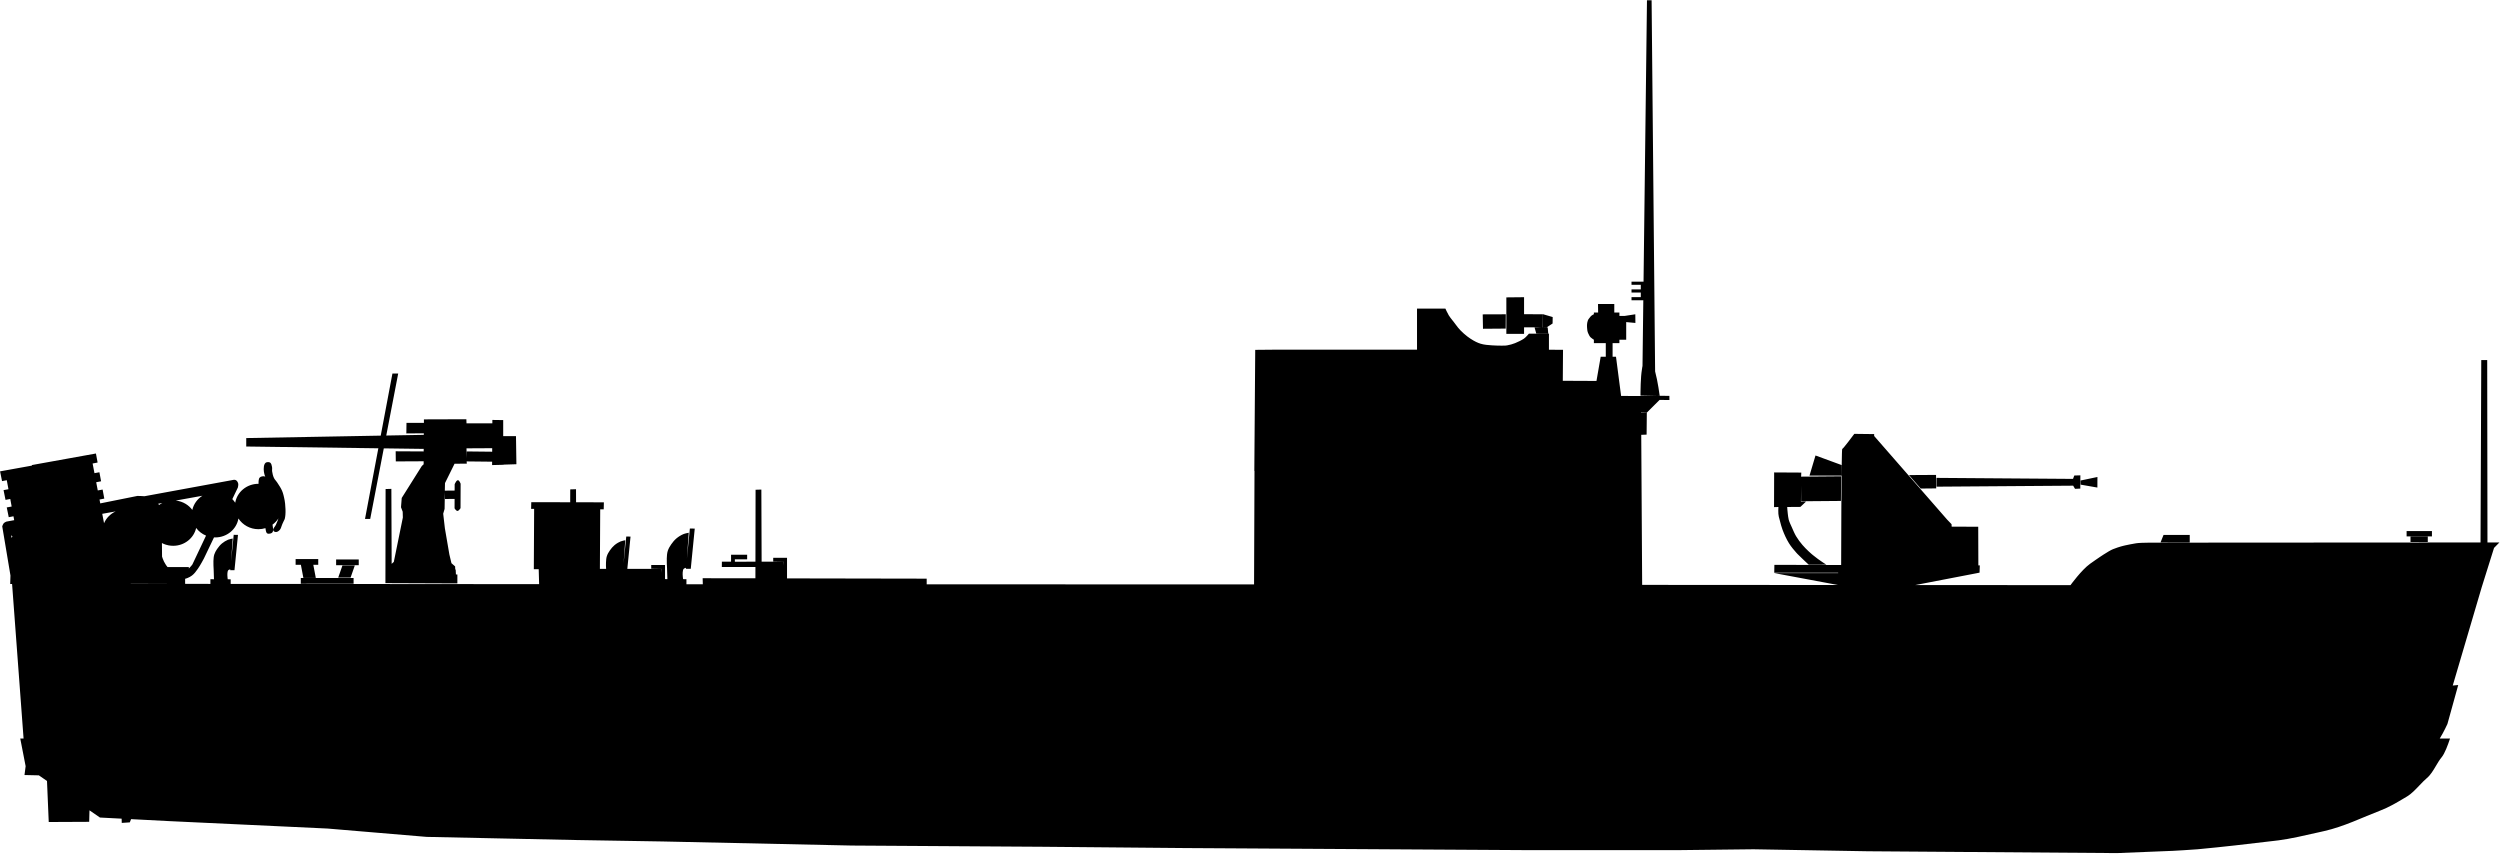
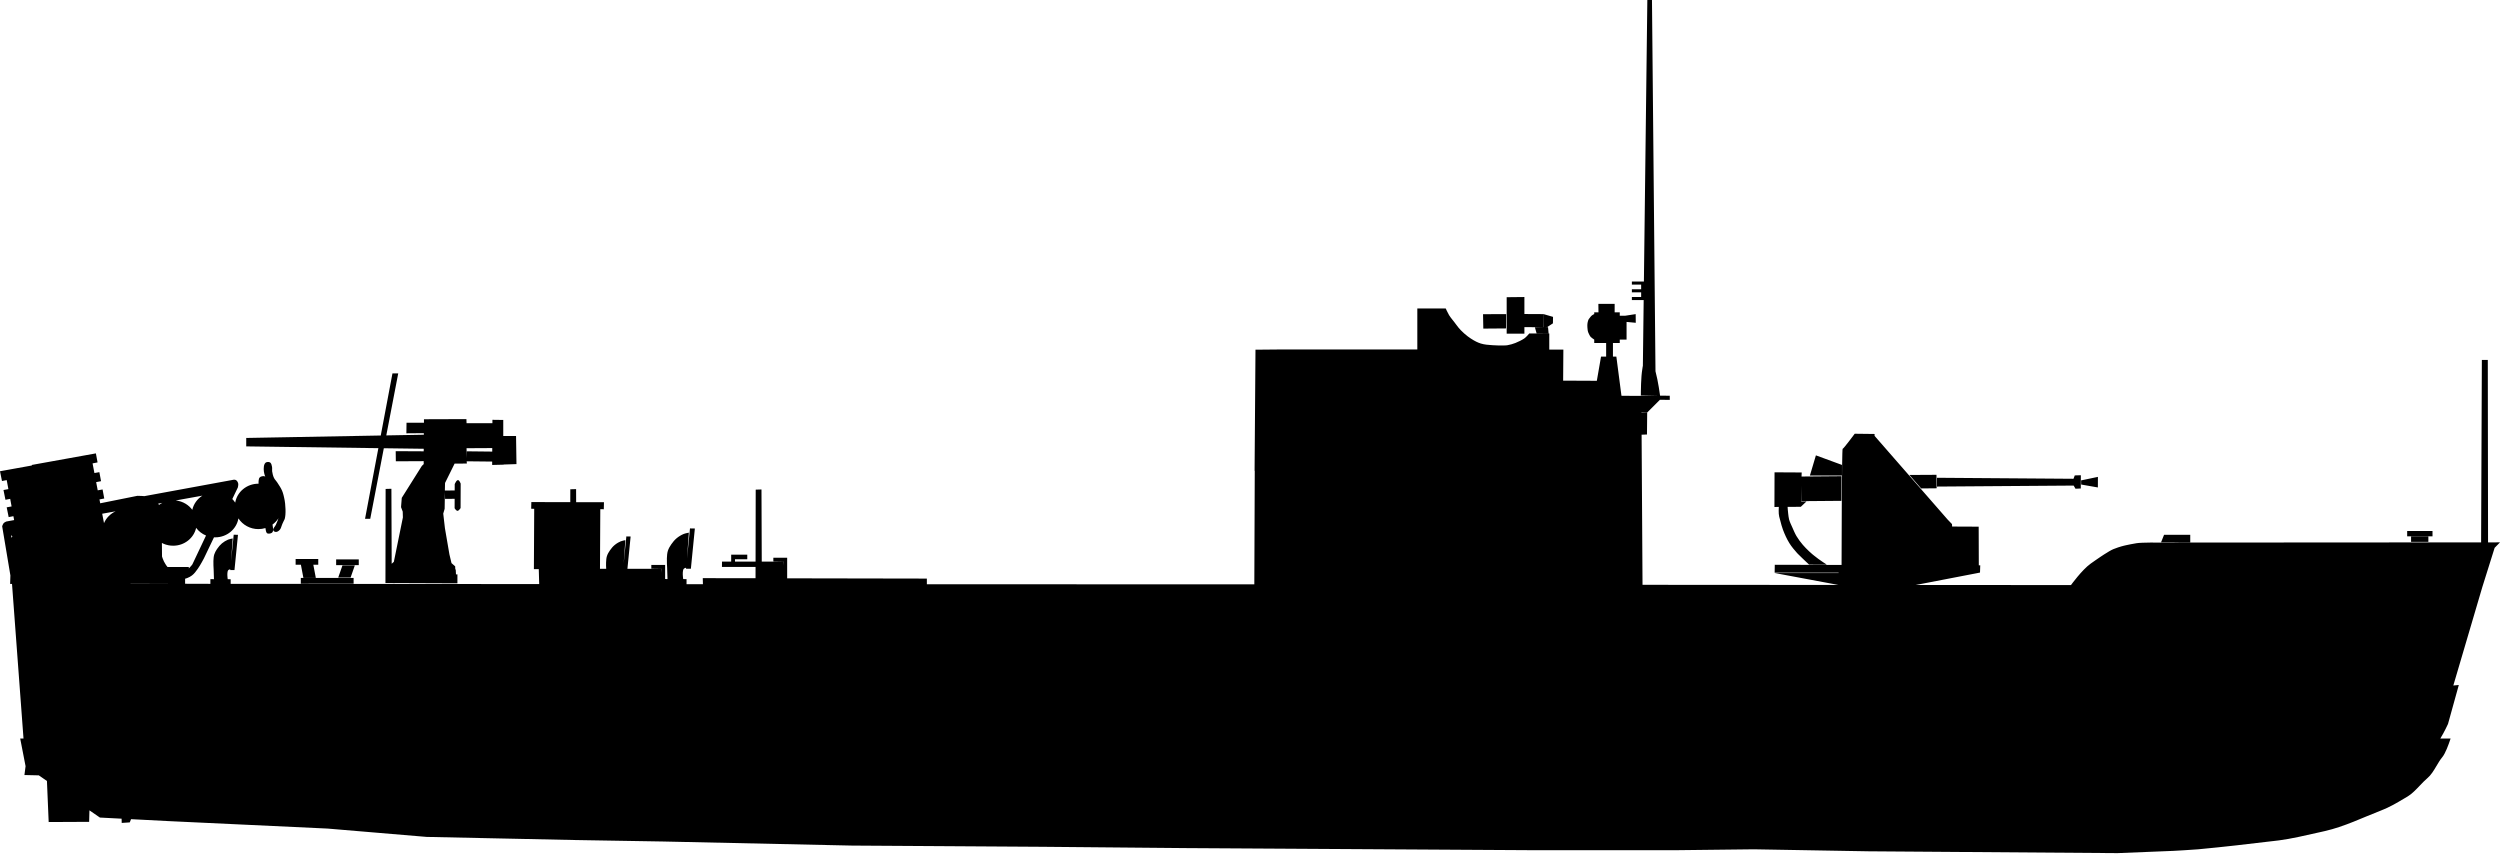
- <svg xmlns="http://www.w3.org/2000/svg" width="430" height="147" viewBox="0 0 430 147" fill="none">
-   <path d="M282.511 62.95L282.649 51.642H280.62V51.111H282.215V50.313H280.62V49.78H282.215V48.982H280.62V48.451H282.688L283.279 0.05H284.077L284.68 63.884C285.139 65.563 285.469 68.073 285.469 68.073L282.163 68.002C282.163 68.002 282.161 67.083 282.202 66.013C282.234 65.176 282.294 64.247 282.404 63.595L282.437 63.38L282.462 63.196C282.475 63.112 282.491 63.03 282.511 62.95ZM31.841 100.419V99.552C31.916 99.532 31.99 99.509 32.063 99.485C32.137 99.461 32.211 99.433 32.282 99.403C32.545 99.297 32.796 99.159 33.021 98.989C33.415 98.695 33.709 98.283 33.996 97.878L34.064 97.783C34.451 97.24 35.074 96.057 35.074 96.057L36.809 92.432L37.025 92.438C39.031 92.438 40.695 91.029 41.012 89.179C41.371 89.735 41.873 90.197 42.467 90.519C43.052 90.838 43.727 91.021 44.446 91.021C44.867 91.021 45.273 90.958 45.656 90.842L45.715 91.217C45.715 91.217 45.732 91.325 45.77 91.445C45.805 91.554 45.856 91.672 45.927 91.722C45.998 91.772 46.084 91.795 46.175 91.8C46.299 91.81 46.431 91.785 46.546 91.754C46.678 91.718 46.816 91.642 46.889 91.527C46.996 91.353 46.97 90.922 46.97 90.922L46.871 90.24C47.277 89.945 47.624 89.578 47.892 89.159C47.805 89.455 47.683 89.738 47.558 90.024L47.442 90.287C47.304 90.611 46.892 90.913 47.002 91.249C47.058 91.42 47.295 91.509 47.475 91.509C47.718 91.507 47.947 91.33 48.111 91.151C48.199 91.053 48.263 90.937 48.315 90.816C48.41 90.592 48.465 90.344 48.567 90.124L48.63 89.988L48.768 89.688C48.846 89.52 48.915 89.375 48.941 89.341C48.972 89.3 49.013 89.11 49.045 88.909C49.065 88.786 49.08 88.661 49.088 88.56C49.139 87.921 49.101 87.275 49.039 86.636C49.005 86.28 48.94 85.926 48.86 85.577L48.76 85.158C48.696 84.906 48.622 84.658 48.518 84.421C48.316 83.955 48.035 83.53 47.754 83.107L47.654 82.954C47.588 82.854 47.511 82.758 47.433 82.665C47.321 82.529 47.209 82.395 47.133 82.237C46.958 81.877 46.866 81.476 46.807 81.081C46.77 80.838 46.838 80.587 46.791 80.346L46.774 80.258C46.727 80.018 46.676 79.755 46.497 79.596C46.425 79.533 46.328 79.501 46.229 79.488C46.165 79.481 46.101 79.479 46.041 79.483C45.909 79.488 45.763 79.524 45.666 79.613C45.571 79.701 45.505 79.818 45.461 79.945C45.445 79.988 45.432 80.033 45.421 80.077C45.407 80.135 45.396 80.193 45.389 80.249C45.307 80.829 45.4 81.448 45.617 81.992L45.632 82.027C45.622 82.014 45.612 82.001 45.6 81.992C45.483 81.893 45.297 81.904 45.145 81.927C45.065 81.938 44.982 81.959 44.903 81.99C44.868 82.005 44.833 82.022 44.801 82.042C44.747 82.074 44.697 82.111 44.656 82.156C44.544 82.279 44.52 82.464 44.493 82.628C44.467 82.782 44.464 83.023 44.472 83.215H44.446C42.441 83.215 40.774 84.621 40.456 86.47C40.312 86.248 40.145 86.039 39.958 85.849L40.908 83.866C40.908 83.866 41.029 83.403 40.973 83.181C40.916 82.954 40.789 82.706 40.582 82.594C40.48 82.54 40.351 82.512 40.229 82.525L24.839 85.353C24.683 85.339 24.512 85.327 24.35 85.32C23.969 85.302 23.634 85.3 23.634 85.3L17.244 86.584L17.116 85.919L17.939 85.76L17.651 84.205L16.817 84.356L16.546 82.945L17.387 82.782L17.099 81.229L16.248 81.383L15.93 79.721L16.789 79.556L16.5 78.003L5.479 79.99L5.498 80.083L0.012 81.073L0.351 82.753L1.166 82.596L1.454 84.147L0.611 84.3L0.949 85.98L1.765 85.823L2.006 87.125L1.162 87.277L1.502 88.957L2.316 88.801L2.44 89.47L1.097 89.716C1.097 89.716 0.776 89.856 0.659 89.981C0.521 90.13 0.383 90.523 0.383 90.523L1.8 98.993L1.754 100.445L2.078 100.443L4.055 127.029H3.484L4.409 131.787L4.213 133.305L6.686 133.36L8.083 134.326L8.383 141.386L15.339 141.353L15.392 139.375L17.19 140.616L20.922 140.81L20.942 141.54L22.328 141.448L22.544 140.892L29.016 141.228L56.353 142.511L73.371 143.943L98.814 144.48L113.997 144.733L146.509 145.434L179.201 145.643L203.868 145.866L262.838 146.224H288.61L301.599 146.075L321.286 146.418L364.134 146.732L373.754 146.344C373.754 146.344 377.06 146.163 377.99 146.075C382.741 145.628 386.273 145.208 390.842 144.664L390.904 144.658L391.903 144.539C393.723 144.323 396.868 143.605 398.975 143.122L399.764 142.943C403.164 142.173 406.248 140.631 409.502 139.378C410.16 139.125 410.807 138.814 411.443 138.474L412.002 138.169L412.48 137.896C412.838 137.689 413.193 137.479 413.544 137.27L414.036 136.977C414.743 136.558 415.455 135.81 416.137 135.093C416.577 134.632 417.003 134.184 417.407 133.845C418.052 133.305 418.513 132.523 418.97 131.75C419.286 131.215 419.6 130.683 419.972 130.236C420.504 129.596 421.05 128.099 421.404 127.029H419.635C420.319 125.929 420.956 124.527 420.956 124.527L422.814 117.825L421.872 117.913L426.86 100.982L428.975 94.241L429.898 93.301L427.843 93.303L427.8 61.936H426.778L426.65 93.303L371.507 93.338C371.507 93.338 368.246 93.296 367.381 93.449C366.686 93.572 366.095 93.676 365.521 93.808L365.145 93.898L365.003 93.937L364.764 94L364.73 94.012C364.561 94.06 364.39 94.114 364.216 94.172C363.967 94.256 363.709 94.351 363.434 94.459C363.058 94.61 362.451 94.97 361.814 95.382L361.217 95.775C360.924 95.971 360.638 96.168 360.378 96.349C360.038 96.584 359.742 96.795 359.534 96.942L359.496 96.97C358.011 98.031 356.126 100.645 356.126 100.645L329.443 100.626L339.955 98.6L340.483 98.493L340.526 97.246H340.277L340.255 90.602L335.687 90.581L335.666 90.16L334.92 89.386L322.355 74.993V74.665L318.941 74.624C318.941 74.624 317.014 77.219 316.863 77.219C316.788 77.219 316.742 82.153 316.714 87.125C316.688 91.787 316.679 96.484 316.678 97.183L305.193 97.153L305.172 98.516L316.166 98.508L316.165 98.579H305.21L316.142 100.622L282.451 100.6L282.294 74.79L283.217 74.755L283.253 71.004L282.271 71.037V70.98L283.253 70.974L285.444 68.785L287.14 68.805L287.135 68.091L285.469 68.073L282.163 68.061L282.165 68.106C281.987 68.118 281.467 68.127 279.974 68.106L279.593 68.104H279.56C279.335 68.103 279.092 68.101 278.829 68.095L277.951 61.363H277.366V59.023H278.537V58.436H279.707V55.399L281.289 55.548L281.273 54.057L279.439 54.34H278.537V53.755H277.658V52.291H274.859L274.876 53.755H274.147V54.047C274.147 54.047 273.722 54.241 273.561 54.465C273.482 54.577 273.356 54.715 273.256 54.855L273.182 54.965C273.156 55.01 273.134 55.054 273.12 55.097C272.958 55.567 272.945 55.891 272.976 56.389C272.995 56.697 273.025 56.982 273.142 57.267C273.226 57.468 273.407 57.847 273.561 58C273.624 58.063 273.734 58.149 273.842 58.227C273.997 58.339 274.147 58.436 274.147 58.436V59.023H276.195V61.363H275.317L274.594 65.522L268.801 65.495L268.84 60.161L266.417 60.159V57.39H262.971C262.971 57.39 262.448 58.028 262.109 58.252C261.679 58.536 261.072 58.828 260.593 59.02C260.354 59.114 260.142 59.186 259.927 59.243C259.711 59.303 259.491 59.351 259.237 59.402C259.145 59.419 259.051 59.43 258.958 59.437C258.747 59.456 258.532 59.454 258.32 59.452L258.087 59.449L257.565 59.443C257.261 59.435 256.956 59.422 256.652 59.402C255.976 59.353 255.287 59.316 254.641 59.113C254.373 59.029 254.113 58.921 253.86 58.798C253.713 58.725 253.568 58.647 253.426 58.565C253.253 58.464 253.084 58.359 252.918 58.252C252.74 58.136 252.567 58.013 252.397 57.884C251.97 57.56 251.569 57.198 251.195 56.816C251.044 56.663 250.904 56.501 250.77 56.335C250.626 56.154 250.487 55.968 250.348 55.781L250.21 55.596L250.046 55.38L249.816 55.09C249.7 54.946 249.585 54.8 249.475 54.653C249.372 54.516 249.274 54.376 249.184 54.23C248.959 53.866 248.61 53.082 248.61 53.082H243.727V60.14L219.919 60.138L215.898 60.175L215.743 80.989L215.773 81.004L215.698 100.522L159.39 100.503V99.528L135.368 99.483V95.941H132.992V96.566L134.714 96.598L134.69 97.289L134.683 96.605L130.999 96.609L130.953 84.205L129.959 84.237L129.936 96.611L126.397 96.614V96.206H128.509V95.415H125.742V96.605H124.164L124.154 97.526H129.934L129.93 99.466L120.857 99.454L120.883 100.492L118.066 100.49V99.627L117.487 99.612C117.487 99.612 117.382 98.827 117.425 98.439L117.433 98.372C117.444 98.268 117.455 98.16 117.483 98.061C117.507 97.981 117.54 97.906 117.593 97.845C117.675 97.751 117.895 97.684 117.99 97.658L117.973 97.83H118.811L119.497 90.918L118.659 90.904L118.145 96.1L118.461 91.634C118.461 91.634 117.848 91.743 117.562 91.862C117.131 92.044 116.72 92.293 116.361 92.593C116.008 92.889 115.708 93.251 115.447 93.629C115.206 93.978 114.981 94.351 114.854 94.755C114.722 95.169 114.708 95.615 114.686 96.049C114.657 96.612 114.715 97.175 114.731 97.738L114.792 99.612L114.385 99.603V97.185H112.01V97.809L113.732 97.839L113.708 98.531L113.7 97.849H107.9L108.451 92.294L107.716 92.28L107.262 96.871L107.542 92.921C107.542 92.921 107.004 93.018 106.755 93.122C106.592 93.189 106.434 93.268 106.281 93.357C106.076 93.476 105.879 93.613 105.698 93.764C105.389 94.023 105.126 94.34 104.897 94.671C104.685 94.979 104.488 95.306 104.376 95.662C104.268 96.002 104.25 96.366 104.232 96.724L104.229 96.797C104.211 97.131 104.229 97.464 104.247 97.798L104.25 97.849H103.181L103.236 87.602L103.839 87.606L103.867 86.399L99.083 86.39L99.075 84.145L98.08 84.175L98.075 86.388L91.379 86.374L91.351 87.524L91.871 87.528L91.817 97.903L92.657 97.899L92.729 100.474L39.676 100.432V99.645L39.169 99.633C39.169 99.633 39.077 98.944 39.115 98.604L39.12 98.544C39.138 98.38 39.157 98.203 39.262 98.081C39.271 98.07 39.283 98.061 39.297 98.051L39.352 98.014L39.432 97.977C39.5 97.949 39.569 97.929 39.611 97.917L39.596 98.069H40.331L40.932 92.002L40.197 91.989L39.746 96.547L40.024 92.63C40.024 92.63 39.486 92.725 39.235 92.829C38.856 92.99 38.496 93.208 38.18 93.471C37.87 93.73 37.608 94.047 37.378 94.381L37.255 94.565C37.183 94.677 37.115 94.791 37.054 94.908C36.976 95.057 36.907 95.21 36.857 95.369C36.742 95.732 36.73 96.124 36.71 96.504C36.685 96.998 36.735 97.494 36.75 97.988L36.803 99.633L36.189 99.618V100.432L31.841 100.419ZM31.841 100.419L22.484 100.41L22.463 98.454H21.947L21.958 97.533H23.535V96.342H26.302V97.135H24.191V97.543L27.39 97.539L27.321 97.388L27.233 97.194L27.127 96.956L27.057 96.806C26.953 96.592 26.763 96.154 26.763 96.154L26.732 92.527C26.352 92.104 26.065 91.599 25.902 91.046C25.801 90.706 25.747 90.346 25.747 89.975C25.747 89.205 25.978 88.487 26.377 87.883C26.432 87.799 26.49 87.718 26.552 87.639C26.528 87.555 26.501 87.483 26.47 87.419C26.41 87.3 26.34 87.182 26.26 87.071C26.203 86.993 26.141 86.916 26.073 86.845L21.929 87.594C24.022 87.742 25.673 89.427 25.673 91.486C25.673 93.64 23.863 95.387 21.631 95.387C21.242 95.387 20.866 95.333 20.511 95.234C19.984 95.089 19.502 94.841 19.087 94.517C18.267 93.875 17.711 92.93 17.607 91.856L17.534 91.869C17.627 92.198 17.676 92.541 17.676 92.897C17.676 94.671 16.448 96.168 14.77 96.642L14.737 100.358L31.841 100.419ZM103.181 97.849L102.417 97.852L102.452 100.481H103.705L103.687 98.767H103.171L103.181 97.849ZM45.679 82.115C45.704 82.179 45.72 82.251 45.731 82.315C45.744 82.391 45.748 82.449 45.748 82.449L45.896 83.474C46.105 83.551 46.305 83.644 46.495 83.754C46.751 83.899 46.987 84.071 47.203 84.265L46.998 83.894C46.892 83.706 46.782 83.521 46.66 83.346C46.594 83.251 46.522 83.161 46.447 83.072L46.333 82.937L46.3 82.898L46.285 82.881C46.219 82.803 46.152 82.727 46.09 82.644C46.044 82.585 45.995 82.527 45.945 82.469L45.816 82.315C45.766 82.251 45.718 82.184 45.679 82.115ZM13.433 96.806C11.468 96.713 9.871 95.253 9.625 93.398L9.368 93.445C9.465 93.78 9.517 94.134 9.517 94.5C9.517 95.413 9.192 96.252 8.647 96.918L9.435 97.718L13.404 96.918L13.433 96.806ZM8.033 98.001L7.755 97.722C7.107 98.15 6.322 98.402 5.476 98.402C4.483 98.402 3.572 98.055 2.868 97.481L3.135 98.989L8.033 98.001ZM2.755 91.167L2.735 91.056L2.652 91.071L2.755 91.167ZM1.911 92.056L2.147 92.285L2.042 92.438L1.992 92.518L1.911 92.056ZM27.219 86.636L27.925 86.511C27.722 86.614 27.53 86.731 27.349 86.864L27.306 86.781L27.269 86.718L27.219 86.636ZM28.453 97.026C28.363 96.879 28.279 96.726 28.197 96.577C28.051 96.312 27.872 95.73 27.872 95.73L27.852 93.402C27.96 93.46 28.071 93.512 28.184 93.56C28.296 93.607 28.41 93.648 28.527 93.685C28.68 93.734 28.836 93.773 28.997 93.803C29.253 93.851 29.518 93.877 29.789 93.877C31.725 93.877 33.343 92.563 33.738 90.809C34.166 91.387 34.754 91.845 35.438 92.126L33.086 97.099C33.086 97.099 33.001 97.209 32.877 97.356C32.765 97.487 32.622 97.649 32.479 97.787L32.476 97.533L28.82 97.537C28.683 97.38 28.563 97.207 28.453 97.026ZM38.797 85.025L39.043 84.505L37.87 84.718C38.196 84.785 38.506 84.887 38.797 85.025ZM17.896 89.992L17.587 88.377L19.894 87.962C18.995 88.374 18.279 89.099 17.896 89.992ZM30.23 86.096L34.816 85.269C33.945 85.821 33.308 86.69 33.078 87.707C32.775 87.296 32.39 86.946 31.948 86.675C31.44 86.364 30.856 86.161 30.23 86.096ZM131.009 99.468L134.048 99.472V97.526H131.002L131.009 99.468ZM259.092 51.15V57.422H262.139V56.296L265.363 56.31L263.949 56.343L264.236 57.359L266.299 57.375L266.204 56.31H265.395L266.046 56.296L267.046 55.643L267.062 54.532L265.379 54.04L265.395 56.31H265.363V54.057L262.139 54.04V51.118L259.092 51.15ZM255.026 54.072L258.997 54.057L258.979 56.518L255.074 56.549L255.026 54.072ZM51.737 99.42V100.402H60.818V99.42H51.737ZM52.179 99.403L51.752 97.145L50.846 97.144V96.161H54.737V97.144L53.89 97.145L54.318 99.403H52.179ZM57.813 97.215H61.704V96.232H57.813V97.215ZM58.385 98.738L58.168 99.349H60.298L61.025 97.27H58.895C58.672 97.932 58.529 98.333 58.385 98.738ZM414.607 92.294H417.58V93.221H414.607V92.294ZM418.293 91.346H413.936V92.263H418.293V91.346ZM332.999 81.686L328.347 81.712L330.364 84.03L333.026 84.004L332.999 81.686ZM376.635 92.004V93.297L371.618 93.284L372.131 92.004H376.635ZM333.085 82.195L356.559 82.369L356.778 81.789L357.823 81.759L357.811 84.039L356.904 84.08L356.586 83.537L333.091 83.709L333.085 82.195ZM360.758 82.042L357.867 82.648L357.88 83.359L360.75 83.86L360.758 82.042ZM316.748 79.988L312.266 78.342L311.235 81.805H316.748V79.988ZM309.794 81.983L316.675 81.925L316.639 86.161L309.794 86.217V83.517L309.761 86.291L310.643 86.269L309.668 87.186L307.399 87.203C307.399 87.203 307.444 88.005 307.497 88.347C307.55 88.689 307.563 89.038 307.655 89.369C307.788 89.85 308.019 90.298 308.221 90.752L308.333 91.01L308.56 91.519C308.616 91.64 308.674 91.761 308.735 91.881C308.778 91.963 308.822 92.044 308.869 92.126L308.943 92.255C309.256 92.778 309.623 93.268 310.018 93.728C310.35 94.116 310.71 94.478 311.081 94.826C311.222 94.957 311.365 95.086 311.509 95.212L311.672 95.354L311.919 95.553L312.283 95.835C312.422 95.939 312.561 96.045 312.697 96.154C313.057 96.439 314.133 97.123 314.133 97.123L311.088 97.117L310.488 96.557L309.96 96.055C309.689 95.792 309.409 95.537 309.148 95.263L308.967 95.065C308.756 94.826 308.547 94.586 308.348 94.338C308.113 94.045 307.891 93.743 307.695 93.424C307.249 92.699 306.897 91.914 306.596 91.116C306.414 90.633 306.286 90.134 306.158 89.634C306.093 89.379 306.027 89.123 305.955 88.871C305.807 88.355 305.887 87.203 305.887 87.203L305.134 87.224L305.152 81.258L309.822 81.284L309.794 81.983ZM72.892 74.527L72.89 74.794L66.437 74.911L68.489 64.251H67.498L65.484 74.928L42.353 75.349V76.8L65.074 77.106L62.782 89.252H63.677L66.012 77.119L72.881 77.21L72.864 77.647L68.054 77.622L68.078 79.363L72.867 79.339L72.864 79.798H72.92L72.548 80.159L69.097 85.648L68.972 87.244L69.262 88.016L69.291 89.011L67.736 96.648L67.364 96.981L67.316 84.086L66.322 84.115L66.292 100.296L66.796 100.302L78.668 100.35V98.803L78.418 98.805L78.378 97.956H78.305L78.278 97.419L77.65 96.87L77.293 95.371L76.519 90.868L76.23 88.355L76.471 87.533L76.515 84.632L76.543 85.829L78.191 85.812L78.185 87.436C78.185 87.436 78.459 87.882 78.68 87.882C78.763 87.882 78.851 87.824 78.933 87.749C79.085 87.608 79.211 87.403 79.211 87.403L79.227 83.196C79.227 83.196 79.018 82.6 78.766 82.598C78.727 82.598 78.69 82.609 78.654 82.628C78.578 82.669 78.507 82.745 78.445 82.833C78.299 83.036 78.201 83.299 78.201 83.299L78.197 84.377L76.51 84.393L76.539 83.088L78.183 79.762L80.287 79.749L80.264 79.363L84.643 79.41L84.64 79.992L86.621 79.943V79.917L88.822 79.846L88.749 75.01H86.55V72.255L84.687 72.23L84.683 72.81H80.239L80.215 72.109L72.913 72.133V72.737H69.915L69.891 74.551L72.892 74.527ZM73.789 96.461C73.867 96.359 73.944 96.247 74.015 96.141C74.077 96.051 74.136 95.965 74.191 95.893C74.232 94.302 74.043 92.49 73.864 90.758L73.858 90.713L73.775 89.919L73.687 89.804L73.582 89.677L73.554 96.728C73.634 96.653 73.712 96.56 73.789 96.461ZM71.668 96.674L71.644 90.488L70.963 94.433C70.963 94.433 70.775 95.335 70.914 95.749C70.963 95.897 71.043 96.029 71.14 96.152C71.291 96.346 71.484 96.514 71.668 96.674ZM84.658 77.089L84.654 77.695L80.287 77.647L80.271 78.836L80.239 77.113L84.658 77.089Z" fill="black" />
+ <svg xmlns="http://www.w3.org/2000/svg" width="800" height="273" viewBox="0 0 800 273" fill="none">
+   <path d="M525.718 117.067L525.975 96.022H522.199V95.033H525.167V93.548H522.199V92.556H525.167V91.07H522.199V90.082H526.048L527.147 0H528.632L529.755 118.806C530.608 121.931 531.222 126.602 531.222 126.602L525.071 126.47C525.071 126.47 525.066 124.76 525.143 122.767C525.203 121.21 525.314 119.482 525.519 118.267L525.58 117.868L525.628 117.525C525.651 117.368 525.68 117.215 525.718 117.067ZM59.233 186.804V185.191C59.372 185.153 59.509 185.111 59.646 185.066C59.783 185.021 59.92 184.969 60.053 184.913C60.543 184.716 61.009 184.459 61.427 184.143C62.161 183.595 62.707 182.828 63.243 182.075L63.368 181.898C64.09 180.888 65.249 178.685 65.249 178.685L68.477 171.939L68.879 171.95C72.612 171.95 75.709 169.327 76.298 165.885C76.968 166.919 77.901 167.779 79.006 168.379C80.095 168.973 81.351 169.313 82.689 169.313C83.473 169.313 84.229 169.195 84.94 168.98L85.051 169.677C85.051 169.677 85.082 169.879 85.154 170.101C85.218 170.305 85.313 170.523 85.445 170.618C85.579 170.711 85.738 170.753 85.906 170.763C86.137 170.78 86.383 170.735 86.597 170.676C86.843 170.611 87.1 170.468 87.235 170.253C87.435 169.93 87.386 169.129 87.386 169.129L87.202 167.859C87.959 167.311 88.604 166.627 89.102 165.847C88.94 166.398 88.713 166.925 88.481 167.456L88.266 167.946C88.009 168.55 87.24 169.111 87.447 169.736C87.551 170.055 87.992 170.221 88.326 170.221C88.779 170.218 89.204 169.888 89.51 169.555C89.674 169.371 89.792 169.156 89.889 168.931C90.067 168.514 90.169 168.053 90.358 167.644L90.475 167.39L90.733 166.832C90.878 166.519 91.006 166.249 91.055 166.186C91.112 166.11 91.188 165.756 91.248 165.381C91.284 165.152 91.314 164.92 91.329 164.733C91.423 163.542 91.352 162.341 91.237 161.151C91.173 160.488 91.053 159.829 90.904 159.181L90.717 158.4C90.599 157.931 90.46 157.47 90.267 157.029C89.891 156.162 89.368 155.371 88.846 154.583L88.659 154.299C88.536 154.111 88.392 153.934 88.248 153.761C88.04 153.507 87.832 153.258 87.69 152.963C87.364 152.293 87.194 151.547 87.083 150.811C87.015 150.36 87.142 149.892 87.053 149.444L87.022 149.281C86.933 148.833 86.84 148.344 86.507 148.049C86.373 147.932 86.193 147.872 86.007 147.848C85.889 147.834 85.769 147.83 85.657 147.837C85.412 147.848 85.14 147.914 84.959 148.081C84.782 148.243 84.661 148.462 84.578 148.698C84.548 148.778 84.524 148.862 84.503 148.944C84.477 149.052 84.458 149.159 84.444 149.264C84.291 150.342 84.465 151.495 84.869 152.508L84.897 152.574C84.878 152.55 84.859 152.525 84.838 152.508C84.619 152.324 84.272 152.345 83.99 152.386C83.841 152.408 83.686 152.446 83.54 152.505C83.475 152.532 83.41 152.563 83.35 152.601C83.249 152.661 83.157 152.73 83.081 152.814C82.873 153.043 82.828 153.386 82.777 153.691C82.729 153.979 82.723 154.427 82.737 154.784H82.689C78.957 154.784 75.856 157.401 75.264 160.843C74.996 160.43 74.685 160.041 74.338 159.687L76.106 155.996C76.106 155.996 76.33 155.135 76.225 154.722C76.12 154.299 75.884 153.837 75.499 153.629C75.308 153.528 75.068 153.476 74.841 153.5L46.202 158.764C45.911 158.737 45.593 158.715 45.291 158.702C44.582 158.667 43.959 158.664 43.959 158.664L32.067 161.054L31.829 159.816L33.361 159.521L32.825 156.627L31.272 156.908L30.769 154.281L32.334 153.979L31.798 151.089L30.214 151.374L29.622 148.282L31.22 147.973L30.684 145.083L10.174 148.782L10.208 148.955L0 150.797L0.631 153.924L2.147 153.633L2.683 156.52L1.114 156.804L1.743 159.93L3.261 159.638L3.71 162.061L2.141 162.345L2.772 165.472L4.288 165.18L4.519 166.426L2.019 166.884C2.019 166.884 1.421 167.144 1.204 167.376C0.947 167.654 0.69 168.386 0.69 168.386L3.327 184.15L3.242 186.853L3.844 186.849L7.523 236.33H6.462L8.182 245.185L7.818 248.01L12.42 248.114L15.02 249.911L15.577 263.051L28.523 262.989L28.622 259.307L31.968 261.618L38.913 261.979L38.95 263.336L41.529 263.166L41.931 262.132L53.975 262.756L104.849 265.144L136.518 267.809L183.865 268.808L212.121 269.28L272.625 270.585L333.462 270.973L379.367 271.39L489.108 272.056H537.068L561.24 271.778L597.876 272.416L677.616 273L695.518 272.278C695.518 272.278 701.67 271.941 703.4 271.778C712.241 270.945 718.815 270.165 727.318 269.151L727.433 269.141L729.293 268.919C732.678 268.517 738.531 267.181 742.453 266.282L743.921 265.949C750.249 264.516 755.988 261.646 762.043 259.314C763.268 258.842 764.471 258.263 765.656 257.632L766.695 257.062L767.585 256.556C768.251 256.17 768.912 255.779 769.564 255.39L770.48 254.845C771.796 254.064 773.121 252.673 774.391 251.337C775.209 250.48 776.002 249.647 776.754 249.016C777.955 248.01 778.812 246.556 779.663 245.116C780.251 244.12 780.836 243.13 781.528 242.298C782.517 241.108 783.533 238.321 784.192 236.33H780.9C782.173 234.283 783.358 231.673 783.358 231.673L786.817 219.199L785.063 219.362L794.345 187.852L798.281 175.305L800 173.556L796.175 173.56L796.096 115.18H794.192L793.954 173.56L691.336 173.625C691.336 173.625 685.268 173.546 683.658 173.831C682.364 174.06 681.264 174.253 680.196 174.5L679.498 174.666L679.233 174.739L678.787 174.857L678.724 174.879C678.41 174.968 678.092 175.069 677.768 175.176C677.304 175.333 676.823 175.51 676.313 175.711C675.612 175.992 674.483 176.662 673.298 177.429L672.186 178.161C671.642 178.525 671.109 178.893 670.625 179.23C669.994 179.667 669.442 180.059 669.054 180.333L668.985 180.385C666.221 182.359 662.714 187.224 662.714 187.224L613.056 187.19L632.619 183.418L633.601 183.22L633.681 180.899H633.218L633.178 168.532L624.676 168.494L624.638 167.709L623.25 166.269L599.865 139.482V138.871L593.513 138.795C593.513 138.795 589.926 143.625 589.646 143.625C589.506 143.625 589.42 152.807 589.369 162.061C589.321 170.738 589.304 179.479 589.302 180.781L567.929 180.725L567.889 183.262L588.348 183.247L588.346 183.38H567.96L588.304 187.182L525.607 187.141L525.314 139.104L527.032 139.038L527.099 132.057L525.271 132.119V132.012L527.099 132.001L531.176 127.927L534.332 127.966L534.324 126.637L531.222 126.602L525.071 126.581L525.074 126.664C524.743 126.686 523.775 126.702 520.997 126.664L520.287 126.661H520.226C519.809 126.657 519.356 126.654 518.866 126.644L517.232 114.114H516.143V109.759H518.322V108.667H520.501V103.014L523.444 103.292L523.415 100.516L520.001 101.042H518.322V99.953H516.688V97.229H511.479L511.51 99.953H510.154V100.498C510.154 100.498 509.362 100.859 509.062 101.275C508.915 101.484 508.68 101.741 508.495 102.001L508.358 102.205C508.309 102.289 508.268 102.372 508.242 102.451C507.941 103.326 507.916 103.929 507.974 104.856C508.01 105.429 508.065 105.96 508.283 106.49C508.44 106.865 508.776 107.57 509.062 107.854C509.18 107.972 509.385 108.132 509.586 108.278C509.874 108.485 510.154 108.667 510.154 108.667V109.759H513.965V114.114H512.331L510.986 121.855L500.205 121.804L500.278 111.876L495.768 111.872V106.719H489.355C489.355 106.719 488.382 107.906 487.75 108.323C486.951 108.853 485.821 109.395 484.93 109.752C484.486 109.929 484.09 110.061 483.69 110.169C483.288 110.28 482.878 110.369 482.406 110.464C482.234 110.495 482.061 110.516 481.887 110.529C481.494 110.564 481.095 110.56 480.7 110.557L480.267 110.551L479.295 110.54C478.729 110.526 478.161 110.502 477.596 110.464C476.338 110.373 475.056 110.304 473.854 109.925C473.355 109.77 472.871 109.568 472.401 109.339C472.126 109.204 471.857 109.058 471.593 108.906C471.271 108.718 470.956 108.524 470.647 108.323C470.315 108.108 469.993 107.879 469.677 107.639C468.883 107.036 468.137 106.362 467.44 105.651C467.16 105.367 466.9 105.065 466.65 104.755C466.381 104.419 466.123 104.072 465.864 103.725L465.607 103.381L465.303 102.979L464.874 102.438C464.659 102.171 464.444 101.9 464.239 101.626C464.048 101.369 463.866 101.109 463.698 100.838C463.28 100.161 462.63 98.701 462.63 98.701H453.543V111.838L409.237 111.834L401.754 111.904L401.466 150.641L401.521 150.669L401.383 186.995L296.595 186.96V185.146L251.891 185.062V178.47H247.469V179.632L250.675 179.692L250.63 180.979L250.616 179.705L243.76 179.712L243.674 156.627L241.825 156.686L241.782 179.715L235.197 179.723V178.962H239.126V177.491H233.978V179.705H231.041L231.023 181.419H241.778L241.771 185.031L224.888 185.007L224.935 186.94L219.693 186.936V185.329L218.616 185.302C218.616 185.302 218.421 183.841 218.501 183.119L218.514 182.994C218.536 182.801 218.556 182.599 218.608 182.415C218.652 182.266 218.714 182.127 218.813 182.013C218.965 181.838 219.375 181.714 219.552 181.665L219.521 181.985H221.08L222.355 169.122L220.796 169.094L219.84 178.765L220.428 170.454C220.428 170.454 219.287 170.656 218.756 170.878C217.953 171.217 217.187 171.679 216.52 172.238C215.862 172.789 215.305 173.463 214.82 174.167C214.37 174.816 213.953 175.51 213.715 176.263C213.471 177.033 213.445 177.863 213.403 178.671C213.349 179.719 213.456 180.766 213.487 181.815L213.6 185.302L212.843 185.284V180.784H208.422V181.947L211.629 182.002L211.583 183.289L211.569 182.02H200.775L201.8 171.683L200.433 171.655L199.588 180.201L200.109 172.848C200.109 172.848 199.108 173.029 198.643 173.223C198.341 173.348 198.046 173.494 197.761 173.66C197.38 173.882 197.014 174.136 196.678 174.417C196.101 174.899 195.612 175.489 195.186 176.106C194.792 176.679 194.425 177.287 194.216 177.95C194.015 178.584 193.981 179.261 193.948 179.927L193.943 180.062C193.91 180.684 193.943 181.305 193.977 181.926L193.981 182.02H191.994L192.096 162.949L193.217 162.956L193.269 160.711L184.366 160.694L184.351 156.516L182.5 156.571L182.491 160.69L170.03 160.663L169.978 162.803L170.946 162.81L170.845 182.12L172.408 182.113L172.542 186.905L73.813 186.829V185.364L72.869 185.34C72.869 185.34 72.697 184.059 72.768 183.425L72.779 183.314C72.812 183.008 72.846 182.679 73.042 182.453C73.06 182.432 73.082 182.415 73.108 182.397L73.211 182.328L73.358 182.259C73.485 182.207 73.613 182.169 73.691 182.148L73.663 182.429H75.032L76.151 171.138L74.782 171.113L73.943 179.597L74.46 172.307C74.46 172.307 73.459 172.484 72.992 172.678C72.286 172.977 71.617 173.383 71.028 173.872C70.453 174.355 69.963 174.944 69.537 175.565L69.308 175.909C69.174 176.117 69.047 176.328 68.933 176.547C68.787 176.825 68.661 177.109 68.567 177.404C68.352 178.081 68.329 178.809 68.293 179.517C68.246 180.437 68.34 181.36 68.368 182.28L68.466 185.34L67.323 185.313V186.829L59.233 186.804ZM59.233 186.804L41.819 186.787L41.781 183.147H40.82L40.84 181.433H43.776V179.215H48.924V180.691H44.995V181.45L50.948 181.443L50.82 181.163L50.657 180.802L50.459 180.358L50.329 180.08C50.135 179.681 49.782 178.865 49.782 178.865L49.724 172.116C49.018 171.328 48.483 170.388 48.18 169.358C47.992 168.726 47.892 168.057 47.892 167.366C47.892 165.933 48.322 164.597 49.064 163.473C49.167 163.317 49.274 163.164 49.389 163.018C49.345 162.862 49.295 162.727 49.236 162.609C49.125 162.387 48.995 162.168 48.846 161.96C48.74 161.815 48.624 161.672 48.499 161.54L40.787 162.935C44.681 163.209 47.753 166.346 47.753 170.177C47.753 174.188 44.384 177.439 40.232 177.439C39.508 177.439 38.807 177.338 38.147 177.155C37.166 176.884 36.27 176.423 35.498 175.819C33.971 174.625 32.937 172.866 32.743 170.867L32.608 170.891C32.78 171.502 32.871 172.141 32.871 172.804C32.871 176.106 30.587 178.893 27.463 179.774L27.402 186.689L59.233 186.804ZM191.994 182.02L190.572 182.026L190.636 186.919H192.969L192.934 183.73H191.975L191.994 182.02ZM84.984 152.737C85.031 152.855 85.06 152.99 85.081 153.109C85.105 153.251 85.112 153.358 85.112 153.358L85.388 155.266C85.776 155.409 86.149 155.582 86.503 155.787C86.978 156.058 87.419 156.377 87.82 156.738L87.438 156.047C87.242 155.697 87.037 155.353 86.81 155.027C86.687 154.851 86.552 154.684 86.413 154.517L86.201 154.267L86.139 154.194L86.111 154.163C85.988 154.017 85.865 153.875 85.749 153.722C85.664 153.611 85.572 153.504 85.48 153.396L85.239 153.109C85.145 152.99 85.056 152.865 84.984 152.737ZM24.975 180.08C21.319 179.906 18.347 177.189 17.889 173.736L17.411 173.823C17.591 174.448 17.688 175.107 17.688 175.787C17.688 177.488 17.083 179.049 16.07 180.288L17.535 181.776L24.922 180.288L24.975 180.08ZM14.927 182.304L14.41 181.783C13.202 182.581 11.742 183.05 10.168 183.05C8.319 183.05 6.625 182.404 5.315 181.336L5.811 184.143L14.927 182.304ZM5.105 169.584L5.067 169.378L4.913 169.406L5.105 169.584ZM3.533 171.239L3.972 171.665L3.778 171.95L3.684 172.099L3.533 171.239ZM50.631 161.151L51.944 160.919C51.568 161.11 51.21 161.329 50.874 161.575L50.792 161.422L50.724 161.304L50.631 161.151ZM52.927 180.489C52.759 180.215 52.603 179.93 52.45 179.653C52.18 179.16 51.845 178.077 51.845 178.077L51.809 173.744C52.01 173.851 52.216 173.949 52.426 174.038C52.634 174.125 52.848 174.202 53.064 174.271C53.349 174.362 53.64 174.435 53.939 174.49C54.416 174.58 54.908 174.628 55.413 174.628C59.016 174.628 62.027 172.182 62.763 168.917C63.559 169.993 64.654 170.847 65.927 171.37L61.549 180.624C61.549 180.624 61.391 180.829 61.16 181.103C60.952 181.346 60.685 181.648 60.419 181.905L60.414 181.433L53.609 181.44C53.354 181.148 53.132 180.826 52.927 180.489ZM72.177 158.153L72.635 157.186L70.453 157.581C71.058 157.706 71.636 157.896 72.177 158.153ZM33.281 167.398L32.705 164.393L37 163.619C35.326 164.385 33.994 165.736 33.281 167.398ZM56.234 160.146L64.768 158.608C63.148 159.635 61.961 161.252 61.535 163.144C60.969 162.38 60.255 161.728 59.431 161.224C58.485 160.645 57.399 160.266 56.234 160.146ZM243.78 185.035L249.435 185.042V181.419H243.766L243.78 185.035ZM482.136 95.106V106.778H487.807V104.683L493.806 104.71L491.176 104.77L491.709 106.661L495.549 106.692L495.372 104.71H493.865L495.078 104.683L496.939 103.468L496.968 101.4L493.837 100.485L493.865 104.71H493.806V100.516L487.807 100.485V95.046L482.136 95.106ZM474.571 100.543L481.959 100.516L481.927 105.096L474.659 105.154L474.571 100.543ZM96.259 184.945V186.773H113.156V184.945H96.259ZM97.081 184.913L96.286 180.711L94.6 180.708V178.879H101.841V180.708L100.264 180.711L101.06 184.913H97.081ZM107.566 180.84H114.806V179.011H107.566V180.84ZM108.629 183.675L108.226 184.812H112.19L113.543 180.944H109.579C109.164 182.175 108.898 182.921 108.629 183.675ZM771.543 171.683H777.075V173.407H771.543V171.683ZM778.402 169.917H770.295V171.623H778.402V169.917ZM619.673 151.939L611.018 151.988L614.77 156.3L619.724 156.252L619.673 151.939ZM700.879 171.142V173.549L691.543 173.525L692.497 171.142H700.879ZM619.835 152.886L663.518 153.209L663.926 152.13L665.871 152.075L665.848 156.318L664.16 156.394L663.569 155.384L619.845 155.704L619.835 152.886ZM671.333 152.601L665.953 153.729L665.977 155.051L671.317 155.985L671.333 152.601ZM589.432 148.778L581.09 145.714L579.172 152.161H589.432V148.778ZM576.491 152.49L589.297 152.383L589.229 160.266L576.491 160.371V155.346L576.429 160.51L578.071 160.468L576.257 162.175L572.033 162.206C572.033 162.206 572.118 163.699 572.217 164.337C572.314 164.972 572.338 165.621 572.511 166.238C572.759 167.134 573.187 167.966 573.563 168.813L573.773 169.292L574.195 170.239C574.299 170.465 574.406 170.69 574.521 170.913C574.601 171.065 574.682 171.217 574.769 171.37L574.908 171.61C575.489 172.582 576.173 173.494 576.908 174.351C577.525 175.072 578.195 175.746 578.887 176.395C579.149 176.638 579.414 176.877 579.682 177.113L579.986 177.377L580.444 177.748L581.123 178.272C581.381 178.467 581.64 178.664 581.893 178.865C582.563 179.396 584.566 180.67 584.566 180.67L578.899 180.659L577.782 179.615L576.8 178.682C576.295 178.192 575.775 177.717 575.289 177.207L574.951 176.839C574.559 176.395 574.171 175.947 573.799 175.485C573.362 174.941 572.949 174.379 572.585 173.785C571.754 172.436 571.1 170.975 570.54 169.49C570.2 168.591 569.962 167.661 569.725 166.731C569.603 166.256 569.481 165.78 569.346 165.312C569.072 164.351 569.219 162.206 569.219 162.206L567.818 162.245L567.852 151.141L576.542 151.19L576.491 152.49ZM135.626 138.614L135.622 139.111L123.614 139.329L127.432 119.489H125.588L121.84 139.361L78.794 140.145V142.844L121.077 143.414L116.813 166.02H118.478L122.823 143.438L135.606 143.607L135.575 144.42L126.622 144.375L126.667 147.615L135.58 147.57L135.575 148.424H135.679L134.987 149.097L128.565 159.312L128.332 162.283L128.87 163.719L128.925 165.572L126.031 179.785L125.338 180.406L125.25 156.405L123.399 156.46L123.343 186.576L124.282 186.586L146.374 186.676V183.796L145.911 183.8L145.835 182.22H145.699L145.65 181.221L144.48 180.198L143.816 177.408L142.376 169.028L141.839 164.351L142.287 162.82L142.369 157.421L142.421 159.649L145.488 159.618L145.476 162.64C145.476 162.64 145.985 163.47 146.398 163.47C146.551 163.47 146.716 163.362 146.867 163.223C147.152 162.96 147.386 162.578 147.386 162.578L147.415 154.749C147.415 154.749 147.026 153.639 146.557 153.635C146.485 153.635 146.416 153.657 146.349 153.691C146.207 153.768 146.076 153.91 145.96 154.073C145.689 154.451 145.507 154.94 145.507 154.94L145.499 156.946L142.358 156.977L142.412 154.548L145.472 148.358L149.389 148.334L149.344 147.615L157.495 147.702L157.489 148.785L161.176 148.695V148.646L165.271 148.514L165.136 139.513H161.043V134.385L157.577 134.34L157.569 135.419H149.299L149.254 134.114L135.666 134.16V135.283H130.086L130.041 138.66L135.626 138.614ZM137.295 179.437C137.441 179.247 137.584 179.039 137.717 178.841C137.831 178.674 137.941 178.515 138.043 178.379C138.119 175.42 137.768 172.047 137.434 168.823L137.424 168.74L137.269 167.262L137.106 167.047L136.91 166.811L136.858 179.934C137.007 179.795 137.153 179.621 137.295 179.437ZM133.349 179.834L133.304 168.321L132.035 175.662C132.035 175.662 131.686 177.342 131.946 178.112C132.037 178.387 132.185 178.633 132.365 178.862C132.647 179.222 133.005 179.535 133.349 179.834ZM157.521 143.383L157.514 144.51L149.389 144.42L149.358 146.634L149.299 143.427L157.521 143.383Z" fill="black" />
</svg>
